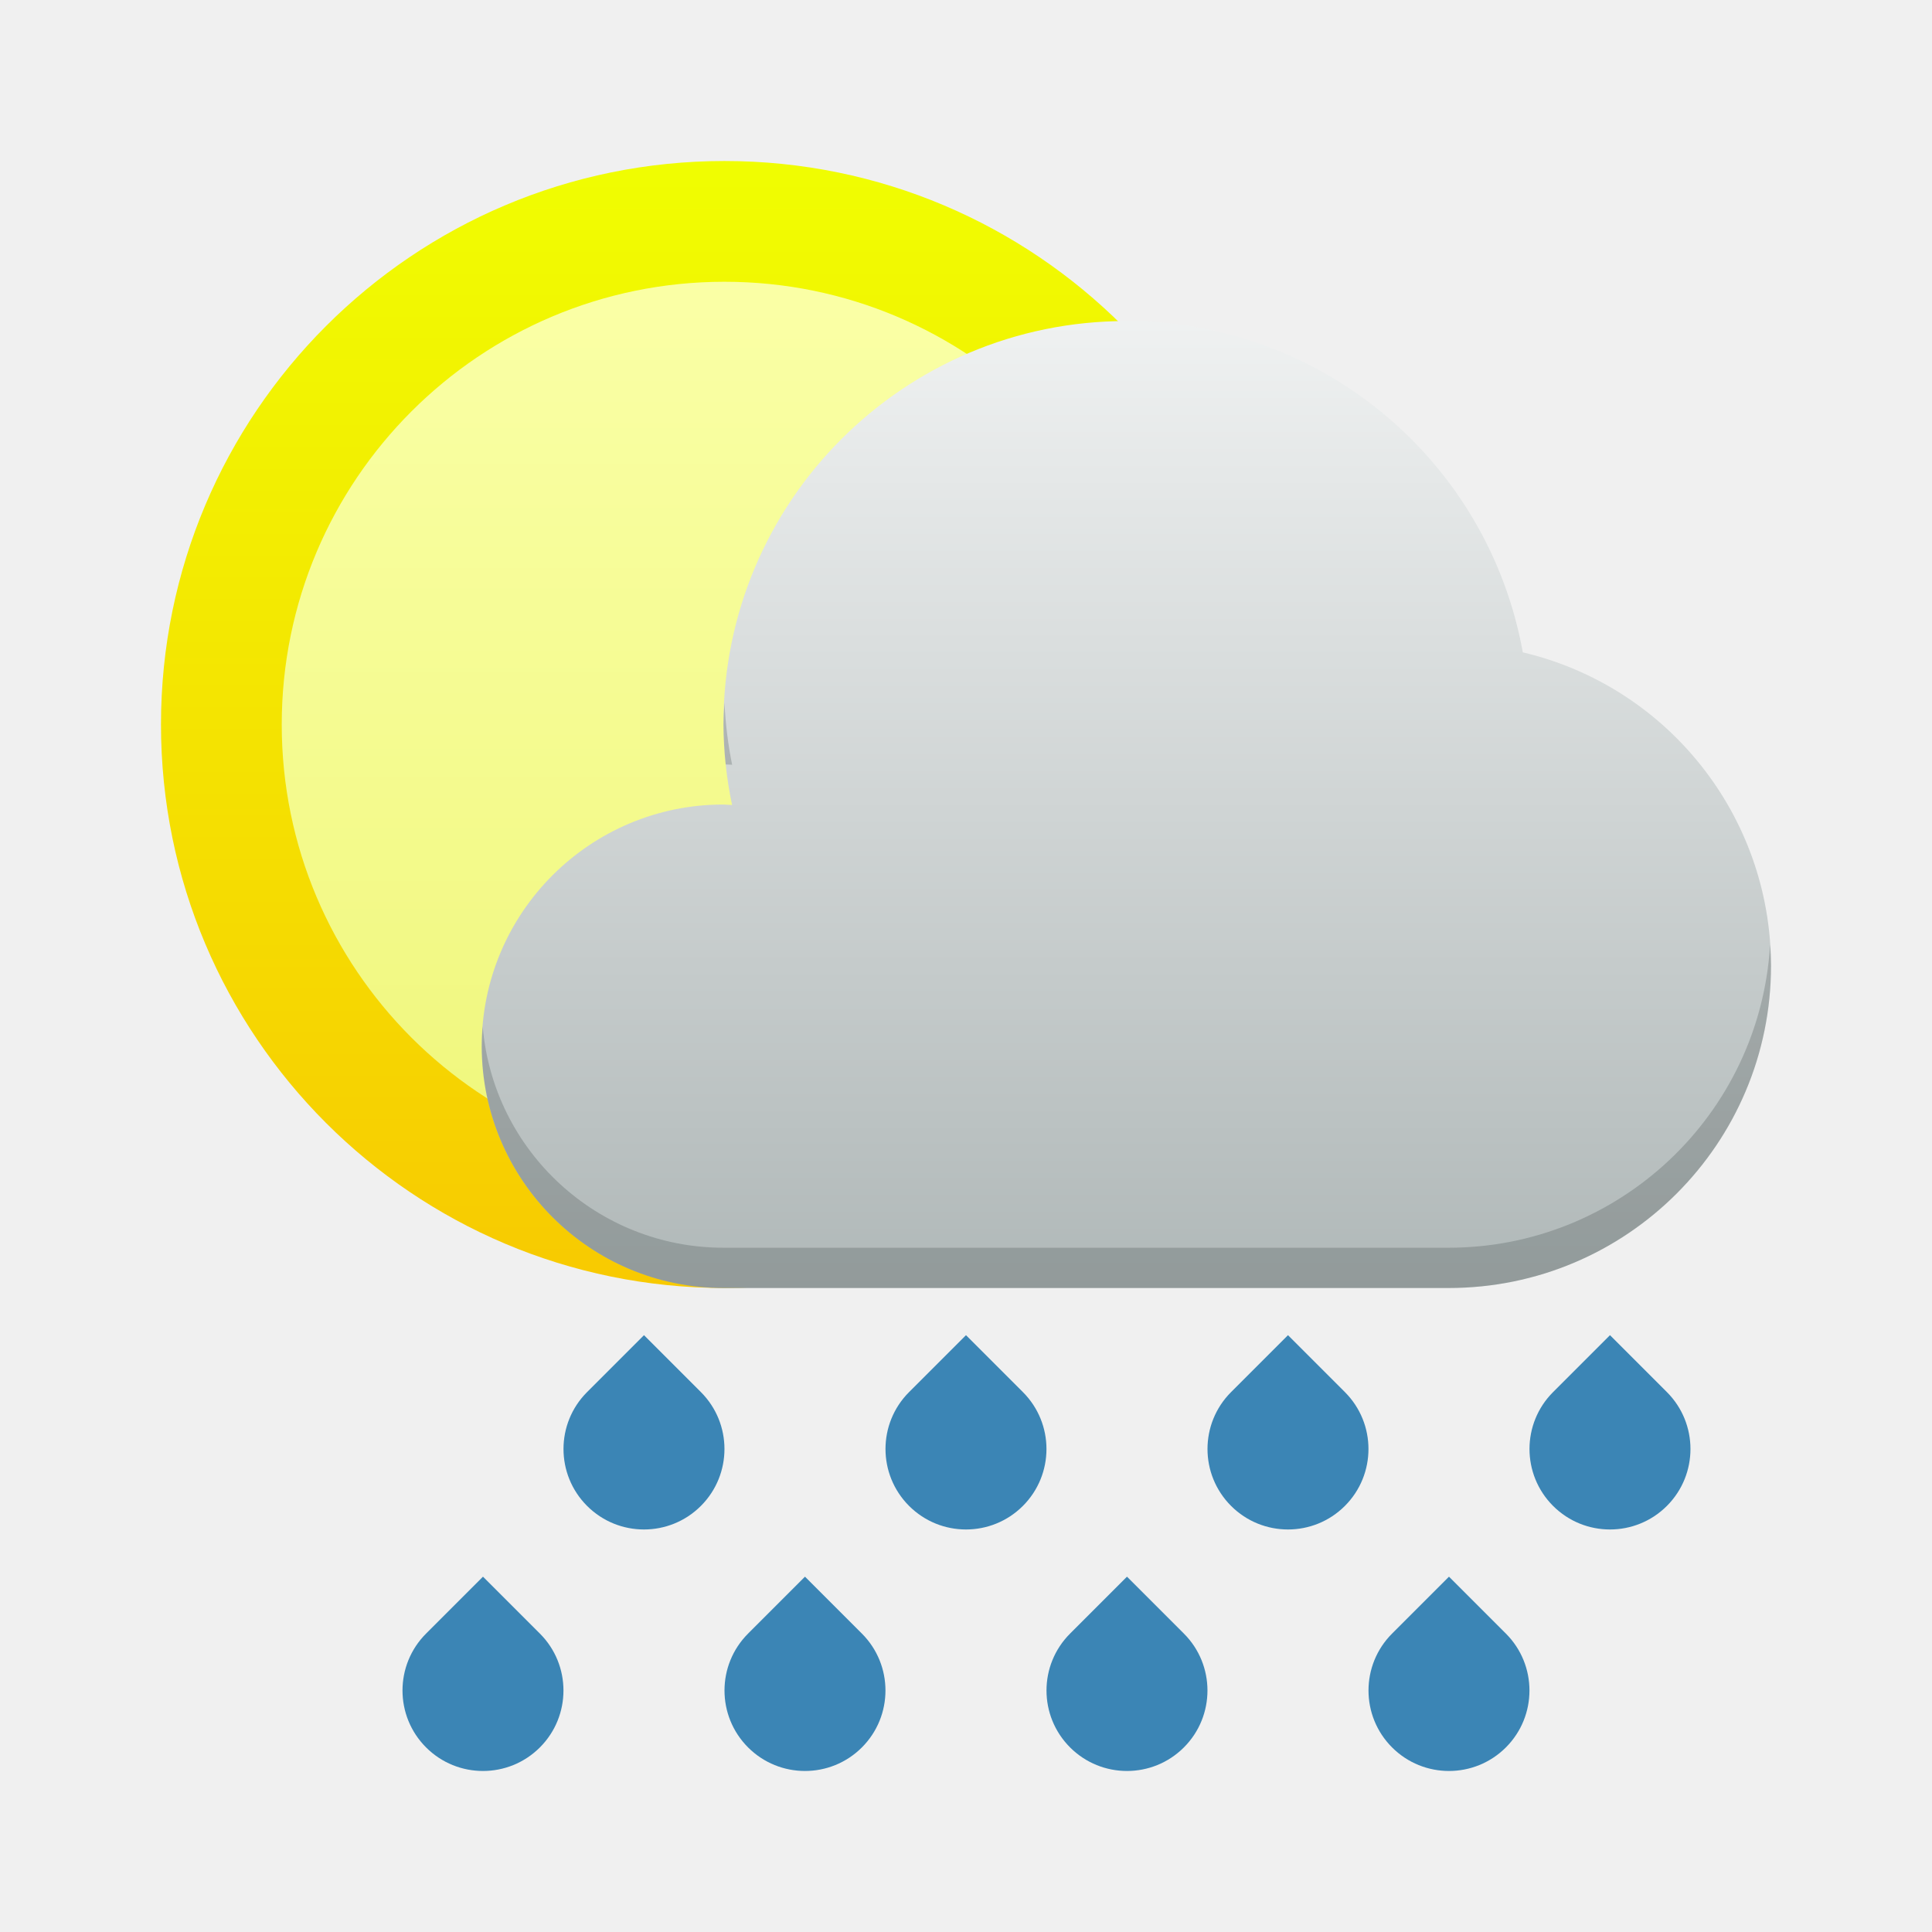
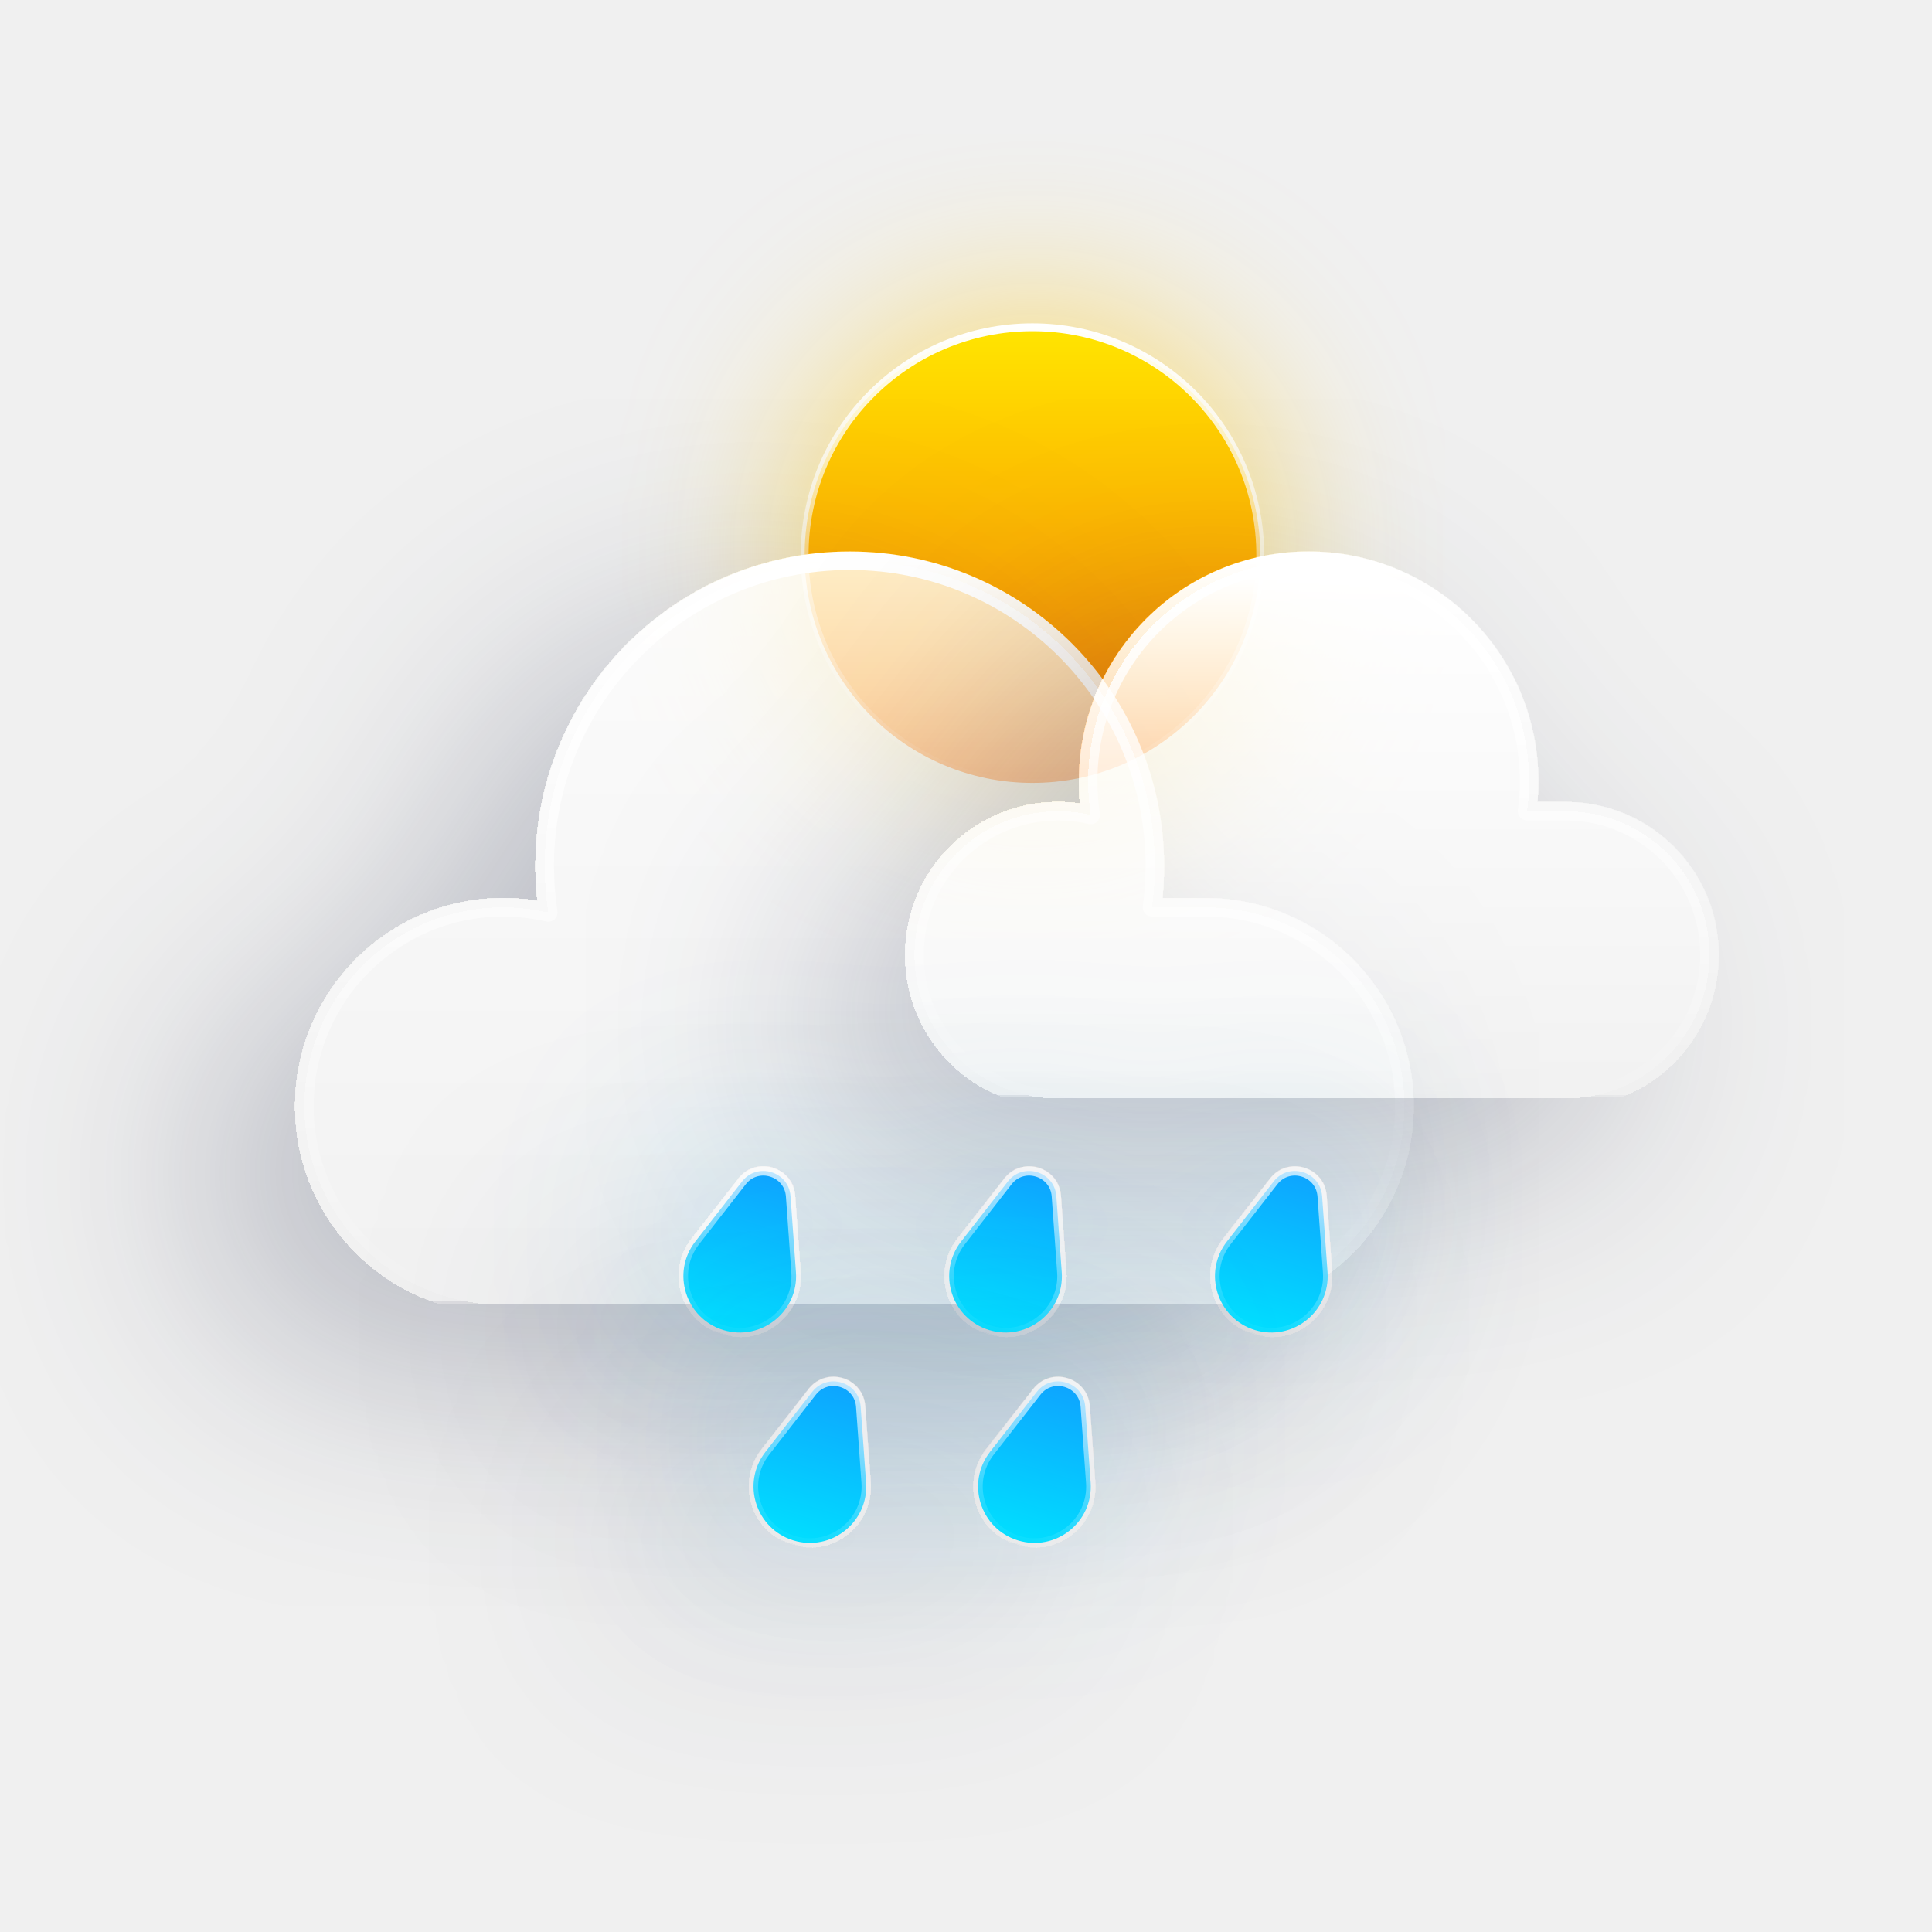
- <svg xmlns="http://www.w3.org/2000/svg" xmlns:xlink="http://www.w3.org/1999/xlink" width="48" height="48">
-   <defs>
-     <linearGradient id="0">
-       <stop stop-color="#eff1f1" />
-       <stop offset="1" stop-color="#b0b8b8" />
-     </linearGradient>
-     <linearGradient xlink:href="#0" id="1" y1="511.798" x2="0" y2="535.798" gradientUnits="userSpaceOnUse" gradientTransform="translate(-1,-4)" />
-     <linearGradient xlink:href="#3" id="2" y1="502.798" x2="0" y2="582.798" gradientUnits="userSpaceOnUse" gradientTransform="matrix(0.9333343,0,0,0.9333343,25.90435,32.25266)" />
-     <linearGradient id="3">
-       <stop stop-color="#f0ff01" />
-       <stop offset="1" stop-color="#ff9701" />
-     </linearGradient>
-     <linearGradient xlink:href="#5" id="4" y1="507.798" x2="0" y2="547.798" gradientUnits="userSpaceOnUse" gradientTransform="matrix(0.8627423,0,0,0.8627423,54.74625,69.22864)" />
-     <linearGradient id="5">
-       <stop stop-color="#faffa5" />
-       <stop offset="1" stop-color="#edf573" />
+ <svg xmlns="http://www.w3.org/2000/svg" xmlns:xlink="http://www.w3.org/1999/xlink" enable-background="new" viewBox="0 0 48 48" version="1.1" id="svg6">
+   <defs id="defs6">
+     <filter id="filter0_d_2_127" x="340" y="419" width="338" height="261" filterUnits="userSpaceOnUse" color-interpolation-filters="sRGB">
+       <feFlood flood-opacity="0" result="BackgroundImageFix" id="feFlood11" />
+       <feColorMatrix in="SourceAlpha" type="matrix" values="0 0 0 0 0 0 0 0 0 0 0 0 0 0 0 0 0 0 127 0" result="hardAlpha" id="feColorMatrix11" />
+       <feOffset dx="-21" dy="15" id="feOffset11" />
+       <feGaussianBlur stdDeviation="25" id="feGaussianBlur11" />
+       <feComposite in2="hardAlpha" operator="out" id="feComposite11" />
+       <feColorMatrix type="matrix" values="0 0 0 0 0.114 0 0 0 0 0.149 0 0 0 0 0.275 0 0 0 0.25 0" id="feColorMatrix12" />
+       <feBlend mode="normal" in2="BackgroundImageFix" result="effect1_dropShadow_2_127" id="feBlend12" />
+       <feBlend mode="normal" in="SourceGraphic" in2="effect1_dropShadow_2_127" result="shape" id="feBlend13" />
+     </filter>
+     <linearGradient id="paint0_linear_2_127" x1="530" y1="402.5" x2="530" y2="637.5" gradientUnits="userSpaceOnUse">
+       <stop stop-color="white" id="stop23" />
+       <stop offset="1" stop-color="white" stop-opacity="0" id="stop24" />
+     </linearGradient>
+     <linearGradient id="paint1_linear_2_127" x1="530" y1="454" x2="530" y2="615" gradientUnits="userSpaceOnUse">
+       <stop stop-color="white" id="stop25" />
+       <stop offset="1" stop-color="white" stop-opacity="0" id="stop26" />
+     </linearGradient>
+     <mask id="path-1-inside-1_2_127" fill="#ffffff">
+       <path fill-rule="evenodd" clip-rule="evenodd" d="m 605.5,614.997 c 0.166,0.002 0.333,0.003 0.5,0.003 23.748,0 43,-19.252 43,-43 0,-23.748 -19.252,-43 -43,-43 -0.167,0 -0.334,10e-4 -0.5,0.003 V 529 h -11.109 c 0.402,-2.943 0.609,-5.947 0.609,-9 0,-36.451 -29.549,-66 -66,-66 -36.451,0 -66,29.549 -66,66 0,3.439 0.263,6.817 0.77,10.115 C 460.631,529.386 457.361,529 454,529 c -23.748,0 -43,19.252 -43,43 0,23.748 19.252,43 43,43 0.168,0 0.335,-10e-4 0.502,-0.003 L 454.5,615 h 151 z" id="path1-3" />
+     </mask>
+     <filter id="filter1_d_2_127" x="472" y="419" width="272" height="216.353" filterUnits="userSpaceOnUse" color-interpolation-filters="sRGB">
+       <feFlood flood-opacity="0" result="BackgroundImageFix" id="feFlood13" />
+       <feColorMatrix in="SourceAlpha" type="matrix" values="0 0 0 0 0 0 0 0 0 0 0 0 0 0 0 0 0 0 127 0" result="hardAlpha" id="feColorMatrix13" />
+       <feOffset dx="-21" dy="15" id="feOffset13" />
+       <feGaussianBlur stdDeviation="25" id="feGaussianBlur13" />
+       <feComposite in2="hardAlpha" operator="out" id="feComposite13" />
+       <feColorMatrix type="matrix" values="0 0 0 0 0.113 0 0 0 0 0.149 0 0 0 0 0.275 0 0 0 0.25 0" id="feColorMatrix14" />
+       <feBlend mode="normal" in2="BackgroundImageFix" result="effect1_dropShadow_2_127" id="feBlend14" />
+       <feBlend mode="normal" in="SourceGraphic" in2="effect1_dropShadow_2_127" result="shape" id="feBlend15" />
+     </filter>
+     <linearGradient id="paint2_linear_2_127" x1="637" y1="457.5" x2="637" y2="583.5" gradientUnits="userSpaceOnUse">
+       <stop stop-color="white" id="stop27" />
+       <stop offset="1" stop-color="white" stop-opacity="0" id="stop28" />
+     </linearGradient>
+     <linearGradient id="paint3_linear_2_127" x1="629" y1="454" x2="629" y2="570.353" gradientUnits="userSpaceOnUse">
+       <stop stop-color="white" id="stop29" />
+       <stop offset="1" stop-color="white" stop-opacity="0" id="stop30" />
+     </linearGradient>
+     <mask id="path-3-inside-2_2_127" fill="#ffffff">
+       <path fill-rule="evenodd" clip-rule="evenodd" d="m 683.563,570.351 c 0.12,10e-4 0.241,0.002 0.361,0.002 17.163,0 31.076,-13.913 31.076,-31.076 0,-17.162 -13.913,-31.075 -31.076,-31.075 -0.12,0 -0.241,0 -0.361,0.002 v -0.002 h -8.028 c 0.29,-2.127 0.44,-4.298 0.44,-6.505 0,-26.342 -21.355,-47.697 -47.698,-47.697 -26.342,0 -47.697,21.355 -47.697,47.697 0,2.486 0.19,4.927 0.556,7.31 -2.268,-0.527 -4.632,-0.805 -7.06,-0.805 -17.163,0 -31.076,13.913 -31.076,31.075 0,17.163 13.913,31.076 31.076,31.076 0.121,0 0.242,-10e-4 0.363,-0.002 l -0.002,0.002 h 109.126 z" id="path4-6" />
+     </mask>
+     <filter id="filter2_dd_2_127" x="421.002" y="537.031" width="253.4" height="149.955" filterUnits="userSpaceOnUse" color-interpolation-filters="sRGB">
+       <feFlood flood-opacity="0" result="BackgroundImageFix" id="feFlood15" />
+       <feColorMatrix in="SourceAlpha" type="matrix" values="0 0 0 0 0 0 0 0 0 0 0 0 0 0 0 0 0 0 127 0" result="hardAlpha" id="feColorMatrix15" />
+       <feOffset dx="-21" dy="15" id="feOffset15" />
+       <feGaussianBlur stdDeviation="25" id="feGaussianBlur15" />
+       <feComposite in2="hardAlpha" operator="out" id="feComposite15" />
+       <feColorMatrix type="matrix" values="0 0 0 0 0.113 0 0 0 0 0.149 0 0 0 0 0.275 0 0 0 0.25 0" id="feColorMatrix16" />
+       <feBlend mode="normal" in2="BackgroundImageFix" result="effect1_dropShadow_2_127" id="feBlend16" />
+       <feColorMatrix in="SourceAlpha" type="matrix" values="0 0 0 0 0 0 0 0 0 0 0 0 0 0 0 0 0 0 127 0" result="hardAlpha" id="feColorMatrix17" />
+       <feOffset dy="-7" id="feOffset17" />
+       <feGaussianBlur stdDeviation="20.5" id="feGaussianBlur17" />
+       <feComposite in2="hardAlpha" operator="out" id="feComposite17" />
+       <feColorMatrix type="matrix" values="0 0 0 0 0.138 0 0 0 0 0.741 0 0 0 0 1 0 0 0 0.3 0" id="feColorMatrix18" />
+       <feBlend mode="normal" in2="effect1_dropShadow_2_127" result="effect2_dropShadow_2_127" id="feBlend18" />
+       <feBlend mode="normal" in="SourceGraphic" in2="effect2_dropShadow_2_127" result="shape" id="feBlend19" />
+     </filter>
+     <linearGradient id="paint4_linear_2_127" x1="515.905" y1="573.585" x2="501.359" y2="621.404" gradientUnits="userSpaceOnUse">
+       <stop stop-color="#138EFF" id="stop31" />
+       <stop offset="1" stop-color="#00E0FF" id="stop32" />
+     </linearGradient>
+     <linearGradient id="paint5_linear_2_127" x1="515.905" y1="573.585" x2="501.359" y2="621.404" gradientUnits="userSpaceOnUse">
+       <stop stop-color="white" id="stop33" />
+       <stop offset="1" stop-color="white" stop-opacity="0" id="stop34" />
+     </linearGradient>
+     <linearGradient id="paint6_linear_2_127" x1="573.413" y1="573.585" x2="558.867" y2="621.404" gradientUnits="userSpaceOnUse">
+       <stop stop-color="#138EFF" id="stop35" />
+       <stop offset="1" stop-color="#00E0FF" id="stop36" />
+     </linearGradient>
+     <linearGradient id="paint7_linear_2_127" x1="573.413" y1="573.585" x2="558.867" y2="621.404" gradientUnits="userSpaceOnUse">
+       <stop stop-color="white" id="stop37" />
+       <stop offset="1" stop-color="white" stop-opacity="0" id="stop38" />
+     </linearGradient>
+     <linearGradient id="paint8_linear_2_127" x1="630.92" y1="573.585" x2="616.374" y2="621.404" gradientUnits="userSpaceOnUse">
+       <stop stop-color="#138EFF" id="stop39" />
+       <stop offset="1" stop-color="#00E0FF" id="stop40" />
+     </linearGradient>
+     <linearGradient id="paint9_linear_2_127" x1="630.92" y1="573.585" x2="616.374" y2="621.404" gradientUnits="userSpaceOnUse">
+       <stop stop-color="white" id="stop41" />
+       <stop offset="1" stop-color="white" stop-opacity="0" id="stop42" />
+     </linearGradient>
+     <filter id="filter3_dd_2_127" x="436.175" y="582.551" width="186.972" height="149.955" filterUnits="userSpaceOnUse" color-interpolation-filters="sRGB">
+       <feFlood flood-opacity="0" result="BackgroundImageFix" id="feFlood19" />
+       <feColorMatrix in="SourceAlpha" type="matrix" values="0 0 0 0 0 0 0 0 0 0 0 0 0 0 0 0 0 0 127 0" result="hardAlpha" id="feColorMatrix19" />
+       <feOffset dx="-21" dy="15" id="feOffset19" />
+       <feGaussianBlur stdDeviation="25" id="feGaussianBlur19" />
+       <feComposite in2="hardAlpha" operator="out" id="feComposite19" />
+       <feColorMatrix type="matrix" values="0 0 0 0 0.113 0 0 0 0 0.149 0 0 0 0 0.275 0 0 0 0.25 0" id="feColorMatrix20" />
+       <feBlend mode="normal" in2="BackgroundImageFix" result="effect1_dropShadow_2_127" id="feBlend20" />
+       <feColorMatrix in="SourceAlpha" type="matrix" values="0 0 0 0 0 0 0 0 0 0 0 0 0 0 0 0 0 0 127 0" result="hardAlpha" id="feColorMatrix21" />
+       <feOffset dy="-7" id="feOffset21" />
+       <feGaussianBlur stdDeviation="20.5" id="feGaussianBlur21" />
+       <feComposite in2="hardAlpha" operator="out" id="feComposite21" />
+       <feColorMatrix type="matrix" values="0 0 0 0 0.138 0 0 0 0 0.741 0 0 0 0 1 0 0 0 0.3 0" id="feColorMatrix22" />
+       <feBlend mode="normal" in2="effect1_dropShadow_2_127" result="effect2_dropShadow_2_127" id="feBlend22" />
+       <feBlend mode="normal" in="SourceGraphic" in2="effect2_dropShadow_2_127" result="shape" id="feBlend23" />
+     </filter>
+     <linearGradient id="paint10_linear_2_127" x1="531.079" y1="619.105" x2="516.533" y2="666.925" gradientUnits="userSpaceOnUse">
+       <stop stop-color="#138EFF" id="stop43" />
+       <stop offset="1" stop-color="#00E0FF" id="stop44" />
+     </linearGradient>
+     <linearGradient id="paint11_linear_2_127" x1="531.079" y1="619.105" x2="516.533" y2="666.925" gradientUnits="userSpaceOnUse">
+       <stop stop-color="white" id="stop45" />
+       <stop offset="1" stop-color="white" stop-opacity="0" id="stop46" />
+     </linearGradient>
+     <linearGradient id="paint12_linear_2_127" x1="579.666" y1="619.105" x2="565.12" y2="666.925" gradientUnits="userSpaceOnUse">
+       <stop stop-color="#138EFF" id="stop47" />
+       <stop offset="1" stop-color="#00E0FF" id="stop48" />
+     </linearGradient>
+     <linearGradient id="paint13_linear_2_127" x1="579.666" y1="619.105" x2="565.12" y2="666.925" gradientUnits="userSpaceOnUse">
+       <stop stop-color="white" id="stop49" />
+       <stop offset="1" stop-color="white" stop-opacity="0" id="stop50" />
+     </linearGradient>
+     <filter id="filter0_f_2_2" x="480" y="410" width="210" height="210" filterUnits="userSpaceOnUse" color-interpolation-filters="sRGB">
+       <feFlood flood-opacity="0" result="BackgroundImageFix" id="feFlood9-0" />
+       <feBlend mode="normal" in="SourceGraphic" in2="BackgroundImageFix" result="shape" id="feBlend9-9" />
+       <feGaussianBlur stdDeviation="22" result="effect1_foregroundBlur_2_2" id="feGaussianBlur9-1" />
+     </filter>
+     <linearGradient id="paint0_linear_2_2-7" x1="585" y1="458" x2="585" y2="576" gradientUnits="userSpaceOnUse" gradientTransform="matrix(0.09758567,0,0,0.09758567,-31.43654,-36.66054)">
+       <stop stop-color="#FFE600" id="stop15-5" />
+       <stop offset="1" stop-color="#FF7A00" id="stop16-3" />
+     </linearGradient>
+     <linearGradient id="paint1_linear_2_2-5" x1="585" y1="458" x2="585" y2="576" gradientUnits="userSpaceOnUse" gradientTransform="matrix(0.09758567,0,0,0.09758567,-31.43654,-36.66054)">
+       <stop stop-color="white" id="stop17-6" />
+       <stop offset="1" stop-color="white" stop-opacity="0" id="stop18-2" />
+     </linearGradient>
+     <mask maskUnits="userSpaceOnUse" id="mask4-9">
+       <g id="g6-1" transform="matrix(15.11521,0,0,15.11521,379.7553,392.6175)">
+         <g id="g5-2">
+           <path d="m 17.482,8.229 c 0,2.156 -1.748,3.903 -3.903,3.903 -2.156,0 -3.903,-1.748 -3.903,-3.903 0,-2.156 1.45,-1.654 3.606,-1.654 2.156,0 4.201,-0.502 4.201,1.654 z" fill="url(#paint2_linear_2_2)" id="path4-7" style="fill:url(#linearGradient6);stroke-width:0.066" />
+         </g>
+       </g>
+     </mask>
+     <linearGradient xlink:href="#paint2_linear_2_2" id="linearGradient6" gradientUnits="userSpaceOnUse" gradientTransform="matrix(0.06615854,0,0,0.06615854,-25.12406,-25.975)" x1="585" y1="458" x2="585" y2="576" />
+     <linearGradient id="paint2_linear_2_2" x1="585" y1="458" x2="585" y2="576" gradientUnits="userSpaceOnUse" gradientTransform="matrix(0.06615854,0,0,0.06615854,-25.12406,-25.975)">
+       <stop stop-color="#FFD600" id="stop19" />
+       <stop offset="1" stop-color="#FF7A00" id="stop20-6" />
+     </linearGradient>
+     <filter id="filter1_f_2_2-3" x="423" y="491" width="266" height="191" filterUnits="userSpaceOnUse" color-interpolation-filters="sRGB">
+       <feFlood flood-opacity="0" result="BackgroundImageFix" id="feFlood10-6" />
+       <feBlend mode="normal" in="SourceGraphic" in2="BackgroundImageFix" result="shape" id="feBlend10-7-0" />
+       <feGaussianBlur stdDeviation="7" result="effect1_foregroundBlur_2_2" id="feGaussianBlur10-6" />
+     </filter>
+     <filter id="filter0_d_2_127-3" x="340" y="419" width="338" height="261" filterUnits="userSpaceOnUse" color-interpolation-filters="sRGB">
+       <feFlood flood-opacity="0" result="BackgroundImageFix" id="feFlood11-6" />
+       <feColorMatrix in="SourceAlpha" type="matrix" values="0 0 0 0 0 0 0 0 0 0 0 0 0 0 0 0 0 0 127 0" result="hardAlpha" id="feColorMatrix11-7" />
+       <feOffset dx="-21" dy="15" id="feOffset11-5" />
+       <feGaussianBlur stdDeviation="25" id="feGaussianBlur11-3" />
+       <feComposite in2="hardAlpha" operator="out" id="feComposite11-5" />
+       <feColorMatrix type="matrix" values="0 0 0 0 0.114 0 0 0 0 0.149 0 0 0 0 0.275 0 0 0 0.25 0" id="feColorMatrix12-6" />
+       <feBlend mode="normal" in2="BackgroundImageFix" result="effect1_dropShadow_2_127" id="feBlend12-2" />
+       <feBlend mode="normal" in="SourceGraphic" in2="effect1_dropShadow_2_127" result="shape" id="feBlend13-9" />
+     </filter>
+     <linearGradient id="paint0_linear_2_127-1" x1="530" y1="402.5" x2="530" y2="637.5" gradientUnits="userSpaceOnUse">
+       <stop stop-color="white" id="stop23-2" />
+       <stop offset="1" stop-color="white" stop-opacity="0" id="stop24-7" />
+     </linearGradient>
+     <linearGradient id="paint1_linear_2_127-0" x1="530" y1="454" x2="530" y2="615" gradientUnits="userSpaceOnUse">
+       <stop stop-color="white" id="stop25-9" />
+       <stop offset="1" stop-color="white" stop-opacity="0" id="stop26-3" />
+     </linearGradient>
+     <mask id="path-1-inside-1_2_127-6" fill="#ffffff">
+       <path fill-rule="evenodd" clip-rule="evenodd" d="m 605.5,614.997 c 0.166,0.002 0.333,0.003 0.5,0.003 23.748,0 43,-19.252 43,-43 0,-23.748 -19.252,-43 -43,-43 -0.167,0 -0.334,10e-4 -0.5,0.003 V 529 h -11.109 c 0.402,-2.943 0.609,-5.947 0.609,-9 0,-36.451 -29.549,-66 -66,-66 -36.451,0 -66,29.549 -66,66 0,3.439 0.263,6.817 0.77,10.115 C 460.631,529.386 457.361,529 454,529 c -23.748,0 -43,19.252 -43,43 0,23.748 19.252,43 43,43 0.168,0 0.335,-10e-4 0.502,-0.003 L 454.5,615 h 151 z" id="path1-3-0" />
+     </mask>
+     <filter id="filter1_d_2_127-6" x="472" y="419" width="272" height="216.353" filterUnits="userSpaceOnUse" color-interpolation-filters="sRGB">
+       <feFlood flood-opacity="0" result="BackgroundImageFix" id="feFlood13-2" />
+       <feColorMatrix in="SourceAlpha" type="matrix" values="0 0 0 0 0 0 0 0 0 0 0 0 0 0 0 0 0 0 127 0" result="hardAlpha" id="feColorMatrix13-6" />
+       <feOffset dx="-21" dy="15" id="feOffset13-1" />
+       <feGaussianBlur stdDeviation="25" id="feGaussianBlur13-8" />
+       <feComposite in2="hardAlpha" operator="out" id="feComposite13-7" />
+       <feColorMatrix type="matrix" values="0 0 0 0 0.113 0 0 0 0 0.149 0 0 0 0 0.275 0 0 0 0.25 0" id="feColorMatrix14-9" />
+       <feBlend mode="normal" in2="BackgroundImageFix" result="effect1_dropShadow_2_127" id="feBlend14-2" />
+       <feBlend mode="normal" in="SourceGraphic" in2="effect1_dropShadow_2_127" result="shape" id="feBlend15-0" />
+     </filter>
+     <linearGradient id="paint2_linear_2_127-2" x1="637" y1="457.5" x2="637" y2="583.5" gradientUnits="userSpaceOnUse">
+       <stop stop-color="white" id="stop27-3" />
+       <stop offset="1" stop-color="white" stop-opacity="0" id="stop28-7" />
+     </linearGradient>
+     <linearGradient id="paint3_linear_2_127-5" x1="629" y1="454" x2="629" y2="570.353" gradientUnits="userSpaceOnUse">
+       <stop stop-color="white" id="stop29-9" />
+       <stop offset="1" stop-color="white" stop-opacity="0" id="stop30-2" />
+     </linearGradient>
+     <mask id="path-3-inside-2_2_127-2" fill="#ffffff">
+       <path fill-rule="evenodd" clip-rule="evenodd" d="m 683.563,570.351 c 0.12,10e-4 0.241,0.002 0.361,0.002 17.163,0 31.076,-13.913 31.076,-31.076 0,-17.162 -13.913,-31.075 -31.076,-31.075 -0.12,0 -0.241,0 -0.361,0.002 v -0.002 h -8.028 c 0.29,-2.127 0.44,-4.298 0.44,-6.505 0,-26.342 -21.355,-47.697 -47.698,-47.697 -26.342,0 -47.697,21.355 -47.697,47.697 0,2.486 0.19,4.927 0.556,7.31 -2.268,-0.527 -4.632,-0.805 -7.06,-0.805 -17.163,0 -31.076,13.913 -31.076,31.075 0,17.163 13.913,31.076 31.076,31.076 0.121,0 0.242,-10e-4 0.363,-0.002 l -0.002,0.002 h 109.126 z" id="path4-6-8" />
+     </mask>
+     <filter id="filter2_dd_2_127-9" x="421.002" y="537.031" width="253.4" height="149.955" filterUnits="userSpaceOnUse" color-interpolation-filters="sRGB">
+       <feFlood flood-opacity="0" result="BackgroundImageFix" id="feFlood15-7" />
+       <feColorMatrix in="SourceAlpha" type="matrix" values="0 0 0 0 0 0 0 0 0 0 0 0 0 0 0 0 0 0 127 0" result="hardAlpha" id="feColorMatrix15-3" />
+       <feOffset dx="-21" dy="15" id="feOffset15-6" />
+       <feGaussianBlur stdDeviation="25" id="feGaussianBlur15-1" />
+       <feComposite in2="hardAlpha" operator="out" id="feComposite15-2" />
+       <feColorMatrix type="matrix" values="0 0 0 0 0.113 0 0 0 0 0.149 0 0 0 0 0.275 0 0 0 0.25 0" id="feColorMatrix16-9" />
+       <feBlend mode="normal" in2="BackgroundImageFix" result="effect1_dropShadow_2_127" id="feBlend16-3" />
+       <feColorMatrix in="SourceAlpha" type="matrix" values="0 0 0 0 0 0 0 0 0 0 0 0 0 0 0 0 0 0 127 0" result="hardAlpha" id="feColorMatrix17-1" />
+       <feOffset dy="-7" id="feOffset17-9" />
+       <feGaussianBlur stdDeviation="20.5" id="feGaussianBlur17-4" />
+       <feComposite in2="hardAlpha" operator="out" id="feComposite17-7" />
+       <feColorMatrix type="matrix" values="0 0 0 0 0.138 0 0 0 0 0.741 0 0 0 0 1 0 0 0 0.3 0" id="feColorMatrix18-8" />
+       <feBlend mode="normal" in2="effect1_dropShadow_2_127" result="effect2_dropShadow_2_127" id="feBlend18-4" />
+       <feBlend mode="normal" in="SourceGraphic" in2="effect2_dropShadow_2_127" result="shape" id="feBlend19-5" />
+     </filter>
+     <linearGradient id="paint4_linear_2_127-0" x1="515.905" y1="573.585" x2="501.359" y2="621.404" gradientUnits="userSpaceOnUse">
+       <stop stop-color="#138EFF" id="stop31-3" />
+       <stop offset="1" stop-color="#00E0FF" id="stop32-6" />
+     </linearGradient>
+     <linearGradient id="paint5_linear_2_127-1" x1="515.905" y1="573.585" x2="501.359" y2="621.404" gradientUnits="userSpaceOnUse">
+       <stop stop-color="white" id="stop33-0" />
+       <stop offset="1" stop-color="white" stop-opacity="0" id="stop34-6" />
+     </linearGradient>
+     <linearGradient id="paint6_linear_2_127-3" x1="573.413" y1="573.585" x2="558.867" y2="621.404" gradientUnits="userSpaceOnUse">
+       <stop stop-color="#138EFF" id="stop35-2" />
+       <stop offset="1" stop-color="#00E0FF" id="stop36-0" />
+     </linearGradient>
+     <linearGradient id="paint7_linear_2_127-6" x1="573.413" y1="573.585" x2="558.867" y2="621.404" gradientUnits="userSpaceOnUse">
+       <stop stop-color="white" id="stop37-1" />
+       <stop offset="1" stop-color="white" stop-opacity="0" id="stop38-5" />
+     </linearGradient>
+     <linearGradient id="paint8_linear_2_127-5" x1="630.92" y1="573.585" x2="616.374" y2="621.404" gradientUnits="userSpaceOnUse">
+       <stop stop-color="#138EFF" id="stop39-4" />
+       <stop offset="1" stop-color="#00E0FF" id="stop40-7" />
+     </linearGradient>
+     <linearGradient id="paint9_linear_2_127-6" x1="630.92" y1="573.585" x2="616.374" y2="621.404" gradientUnits="userSpaceOnUse">
+       <stop stop-color="white" id="stop41-5" />
+       <stop offset="1" stop-color="white" stop-opacity="0" id="stop42-6" />
+     </linearGradient>
+     <filter id="filter3_dd_2_127-9" x="436.175" y="582.551" width="186.972" height="149.955" filterUnits="userSpaceOnUse" color-interpolation-filters="sRGB">
+       <feFlood flood-opacity="0" result="BackgroundImageFix" id="feFlood19-3" />
+       <feColorMatrix in="SourceAlpha" type="matrix" values="0 0 0 0 0 0 0 0 0 0 0 0 0 0 0 0 0 0 127 0" result="hardAlpha" id="feColorMatrix19-7" />
+       <feOffset dx="-21" dy="15" id="feOffset19-4" />
+       <feGaussianBlur stdDeviation="25" id="feGaussianBlur19-5" />
+       <feComposite in2="hardAlpha" operator="out" id="feComposite19-2" />
+       <feColorMatrix type="matrix" values="0 0 0 0 0.113 0 0 0 0 0.149 0 0 0 0 0.275 0 0 0 0.25 0" id="feColorMatrix20-5" />
+       <feBlend mode="normal" in2="BackgroundImageFix" result="effect1_dropShadow_2_127" id="feBlend20-4" />
+       <feColorMatrix in="SourceAlpha" type="matrix" values="0 0 0 0 0 0 0 0 0 0 0 0 0 0 0 0 0 0 127 0" result="hardAlpha" id="feColorMatrix21-7" />
+       <feOffset dy="-7" id="feOffset21-4" />
+       <feGaussianBlur stdDeviation="20.5" id="feGaussianBlur21-4" />
+       <feComposite in2="hardAlpha" operator="out" id="feComposite21-3" />
+       <feColorMatrix type="matrix" values="0 0 0 0 0.138 0 0 0 0 0.741 0 0 0 0 1 0 0 0 0.3 0" id="feColorMatrix22-0" />
+       <feBlend mode="normal" in2="effect1_dropShadow_2_127" result="effect2_dropShadow_2_127" id="feBlend22-7" />
+       <feBlend mode="normal" in="SourceGraphic" in2="effect2_dropShadow_2_127" result="shape" id="feBlend23-8" />
+     </filter>
+     <linearGradient id="paint10_linear_2_127-6" x1="531.079" y1="619.105" x2="516.533" y2="666.925" gradientUnits="userSpaceOnUse">
+       <stop stop-color="#138EFF" id="stop43-8" />
+       <stop offset="1" stop-color="#00E0FF" id="stop44-8" />
+     </linearGradient>
+     <linearGradient id="paint11_linear_2_127-4" x1="531.079" y1="619.105" x2="516.533" y2="666.925" gradientUnits="userSpaceOnUse">
+       <stop stop-color="white" id="stop45-3" />
+       <stop offset="1" stop-color="white" stop-opacity="0" id="stop46-1" />
+     </linearGradient>
+     <linearGradient id="paint12_linear_2_127-4" x1="579.666" y1="619.105" x2="565.12" y2="666.925" gradientUnits="userSpaceOnUse">
+       <stop stop-color="#138EFF" id="stop47-9" />
+       <stop offset="1" stop-color="#00E0FF" id="stop48-2" />
+     </linearGradient>
+     <linearGradient id="paint13_linear_2_127-0" x1="579.666" y1="619.105" x2="565.12" y2="666.925" gradientUnits="userSpaceOnUse">
+       <stop stop-color="white" id="stop49-6" />
+       <stop offset="1" stop-color="white" stop-opacity="0" id="stop50-8" />
    </linearGradient>
  </defs>
-   <g transform="translate(-384.5714,-499.798)">
-     <g transform="matrix(0.7500005,0,0,0.7500005,97.14267,126.9493)">
-       <rect y="502.465" x="388.571" height="37.333" width="37.333" fill="url(#2)" rx="18.667" />
-       <rect y="506.465" x="392.571" height="29.333" width="29.333" fill="url(#4)" rx="14.667" />
-     </g>
-     <path d="m 412.555,507.774 a 10.01,10.01 0 0 1 9.85,8.231 8.008,8.008 0 0 1 6.166,7.785 8.008,8.008 0 0 1 -8.008,8.008 l -18.018,0 a 6.006,6.006 0 0 1 -6.006,-6.006 6.006,6.006 0 0 1 6.006,-6.006 6.006,6.006 0 0 1 0.215,0.012 10.01,10.01 0 0 1 -0.215,-2.014 10.01,10.01 0 0 1 10.01,-10.01 z" fill="url(#1)" color="#4d4d4d" />
-     <g fill="#3b85b5">
-       <path d="m 419.157,540.384 a 2,2 0 0 0 0,2.828 2,2 0 0 0 2.828,0 2,2 0 0 0 0,-2.828 l -1.414,-1.414 -1.414,1.414 z" />
-       <path d="m 411.157,540.384 a 2,2 0 0 0 0,2.828 2,2 0 0 0 2.828,0 2,2 0 0 0 0,-2.828 l -1.414,-1.414 -1.414,1.414 z" />
-       <path d="m 403.157,540.384 a 2,2 0 0 0 0,2.828 2,2 0 0 0 2.828,0 2,2 0 0 0 0,-2.828 l -1.414,-1.414 -1.414,1.414 z" />
-       <path d="m 395.157,540.384 a 2,2 0 0 0 0,2.828 2,2 0 0 0 2.828,0 2,2 0 0 0 0,-2.828 l -1.414,-1.414 -1.414,1.414 z" />
-       <path d="m 423.157,534.384 a 2,2 0 0 0 0,2.828 2,2 0 0 0 2.828,0 2,2 0 0 0 0,-2.828 l -1.414,-1.414 -1.414,1.414 z" />
-       <path d="m 415.157,534.384 a 2,2 0 0 0 0,2.828 2,2 0 0 0 2.828,0 2,2 0 0 0 0,-2.828 l -1.414,-1.414 -1.414,1.414 z" />
-       <path d="m 407.157,534.384 a 2,2 0 0 0 0,2.828 2,2 0 0 0 2.828,0 2,2 0 0 0 0,-2.828 l -1.414,-1.414 -1.414,1.414 z" />
-       <path d="m 399.157,534.384 a 2,2 0 0 0 0,2.828 2,2 0 0 0 2.828,0 2,2 0 0 0 0,-2.828 l -1.414,-1.414 -1.414,1.414 z" />
-     </g>
-     <path d="m 402.571,517.261 a 10.01,10.01 0 0 0 -0.025,0.523 10.01,10.01 0 0 0 0.055,1.006 6.006,6.006 0 0 1 0.16,0.008 10.01,10.01 0 0 1 -0.189,-1.537 z m 25.977,6.021 a 8.008,8.008 0 0 1 -7.984,7.516 l -18.018,0 a 6.006,6.006 0 0 1 -5.982,-5.496 6.006,6.006 0 0 0 -0.023,0.49 6.006,6.006 0 0 0 6.006,6.006 l 18.018,0 a 8.008,8.008 0 0 0 8.008,-8.008 8.008,8.008 0 0 0 -0.023,-0.508 z" opacity="0.2" fill="#172525" color="#4d4d4d" />
+   <circle cx="585" cy="515" r="61" fill="#ffc701" fill-opacity="0.5" id="circle1" transform="matrix(0.09758571,0,0,0.09758571,-31.43654,-36.66054)" style="filter:url(#filter0_f_2_2)" />
+   <circle cx="25.651" cy="13.791" r="5.66" stroke-width="0.195" id="circle2-2" style="fill:url(#paint0_linear_2_2-7);stroke:url(#paint1_linear_2_2-5)" />
+   <g id="g50-2" transform="matrix(0.1148303,0,0,0.1148303,-39.63291,-38.20191)">
+     <g filter="url(#filter0_d_2_127)" data-figma-bg-blur-radius="14" id="g3-6" style="filter:url(#filter0_d_2_127-3)">
+       <mask id="mask2-6" fill="#ffffff">
+         <path fill-rule="evenodd" clip-rule="evenodd" d="m 605.5,614.997 c 0.166,0.002 0.333,0.003 0.5,0.003 23.748,0 43,-19.252 43,-43 0,-23.748 -19.252,-43 -43,-43 -0.167,0 -0.334,10e-4 -0.5,0.003 V 529 h -11.109 c 0.402,-2.943 0.609,-5.947 0.609,-9 0,-36.451 -29.549,-66 -66,-66 -36.451,0 -66,29.549 -66,66 0,3.439 0.263,6.817 0.77,10.115 C 460.631,529.386 457.361,529 454,529 c -23.748,0 -43,19.252 -43,43 0,23.748 19.252,43 43,43 0.168,0 0.335,-10e-4 0.502,-0.003 L 454.5,615 h 151 z" id="path2-7-4" />
+       </mask>
+       <path fill-rule="evenodd" clip-rule="evenodd" d="m 605.5,614.997 c 0.166,0.002 0.333,0.003 0.5,0.003 23.748,0 43,-19.252 43,-43 0,-23.748 -19.252,-43 -43,-43 -0.167,0 -0.334,10e-4 -0.5,0.003 V 529 h -11.109 c 0.402,-2.943 0.609,-5.947 0.609,-9 0,-36.451 -29.549,-66 -66,-66 -36.451,0 -66,29.549 -66,66 0,3.439 0.263,6.817 0.77,10.115 C 460.631,529.386 457.361,529 454,529 c -23.748,0 -43,19.252 -43,43 0,23.748 19.252,43 43,43 0.168,0 0.335,-10e-4 0.502,-0.003 L 454.5,615 h 151 z" shape-rendering="crispEdges" id="path3-5-9" style="fill:url(#paint0_linear_2_127-1)" />
+       <path d="m 605.5,614.997 0.023,-2 c -0.535,-0.006 -1.049,0.202 -1.429,0.578 -0.38,0.376 -0.594,0.888 -0.594,1.422 z m 0,-85.994 h -2 c 0,0.534 0.214,1.046 0.594,1.422 0.38,0.376 0.894,0.584 1.429,0.578 z m 0,-0.003 h 2 c 0,-1.105 -0.895,-2 -2,-2 z m -11.109,0 -1.981,-0.27 c -0.078,0.572 0.095,1.15 0.475,1.585 0.38,0.435 0.929,0.685 1.506,0.685 z m -130.621,1.115 -0.452,1.948 c 0.646,0.15 1.325,-0.03 1.812,-0.481 0.487,-0.452 0.718,-1.115 0.617,-1.771 z m -9.268,84.882 1.57,1.24 c 0.477,-0.605 0.565,-1.43 0.225,-2.122 -0.34,-0.692 -1.047,-1.127 -1.818,-1.118 z M 454.5,615 l -1.569,-1.24 c -0.476,0.602 -0.565,1.422 -0.231,2.112 0.334,0.69 1.033,1.128 1.8,1.128 z m 151,0 v 2 c 1.105,0 2,-0.895 2,-2 z m -0.023,1.997 c 0.174,0.002 0.348,0.003 0.523,0.003 v -4 c -0.159,0 -0.318,-10e-4 -0.477,-0.003 z M 606,617 c 24.853,0 45,-20.147 45,-45 h -4 c 0,22.644 -18.356,41 -41,41 z m 45,-45 c 0,-24.853 -20.147,-45 -45,-45 v 4 c 22.644,0 41,18.356 41,41 z m -45,-45 c -0.174,0 -0.349,10e-4 -0.523,0.003 l 0.046,4 C 605.682,531.001 605.841,531 606,531 Z m -2.5,2 v 0.003 h 4 V 529 Z m -9.109,2 H 605.5 v -4 h -11.109 z m 1.982,-1.73 C 596.787,526.238 597,523.143 597,520 h -4 c 0,2.962 -0.201,5.876 -0.59,8.73 z M 597,520 c 0,-37.555 -30.445,-68 -68,-68 v 4 c 35.346,0 64,28.654 64,64 z m -68,-68 c -37.555,0 -68,30.445 -68,68 h 4 c 0,-35.346 28.654,-64 64,-64 z m -68,68 c 0,3.542 0.271,7.021 0.793,10.419 l 3.954,-0.608 C 465.255,526.614 465,523.337 465,520 Z m 3.223,8.167 C 460.937,527.403 457.514,527 454,527 v 4 c 3.207,0 6.326,0.368 9.318,1.063 z M 454,527 c -24.853,0 -45,20.147 -45,45 h 4 c 0,-22.644 18.356,-41 41,-41 z m -45,45 c 0,24.853 20.147,45 45,45 v -4 c -22.644,0 -41,-18.356 -41,-41 z m 45,45 c 0.175,0 0.35,-10e-4 0.525,-0.003 l -0.046,-4 C 454.32,612.999 454.16,613 454,613 Z m 2.069,-0.76 0.003,-0.003 -3.139,-2.48 -0.002,0.003 z M 605.5,613 h -151 v 4 h 151 z m -2,1.997 V 615 h 4 v -0.003 z" id="path5-3-5" style="fill:url(#paint1_linear_2_127-0)" />
+     </g>
+     <g filter="url(#filter1_d_2_127)" data-figma-bg-blur-radius="14" id="g6-5-0" style="filter:url(#filter1_d_2_127-6)">
+       <mask id="mask6-4" fill="#ffffff">
+         <path fill-rule="evenodd" clip-rule="evenodd" d="m 683.563,570.351 c 0.12,10e-4 0.241,0.002 0.361,0.002 17.163,0 31.076,-13.913 31.076,-31.076 0,-17.162 -13.913,-31.075 -31.076,-31.075 -0.12,0 -0.241,0 -0.361,0.002 v -0.002 h -8.028 c 0.29,-2.127 0.44,-4.298 0.44,-6.505 0,-26.342 -21.355,-47.697 -47.698,-47.697 -26.342,0 -47.697,21.355 -47.697,47.697 0,2.486 0.19,4.927 0.556,7.31 -2.268,-0.527 -4.632,-0.805 -7.06,-0.805 -17.163,0 -31.076,13.913 -31.076,31.075 0,17.163 13.913,31.076 31.076,31.076 0.121,0 0.242,-10e-4 0.363,-0.002 l -0.002,0.002 h 109.126 z" id="path6-6-8" />
+       </mask>
+       <path fill-rule="evenodd" clip-rule="evenodd" d="m 683.563,570.351 c 0.12,10e-4 0.241,0.002 0.361,0.002 17.163,0 31.076,-13.913 31.076,-31.076 0,-17.162 -13.913,-31.075 -31.076,-31.075 -0.12,0 -0.241,0 -0.361,0.002 v -0.002 h -8.028 c 0.29,-2.127 0.44,-4.298 0.44,-6.505 0,-26.342 -21.355,-47.697 -47.698,-47.697 -26.342,0 -47.697,21.355 -47.697,47.697 0,2.486 0.19,4.927 0.556,7.31 -2.268,-0.527 -4.632,-0.805 -7.06,-0.805 -17.163,0 -31.076,13.913 -31.076,31.075 0,17.163 13.913,31.076 31.076,31.076 0.121,0 0.242,-10e-4 0.363,-0.002 l -0.002,0.002 h 109.126 z" shape-rendering="crispEdges" id="path7-7" style="fill:url(#paint2_linear_2_127-2)" />
+       <path d="m 683.563,570.351 0.023,-2 c -0.534,-0.006 -1.049,0.202 -1.429,0.578 -0.38,0.375 -0.594,0.887 -0.594,1.422 z m 0,-62.147 h -2 c 0,0.534 0.214,1.046 0.594,1.422 0.38,0.376 0.894,0.584 1.429,0.578 z m 0,-0.002 h 2 c 0,-1.105 -0.895,-2 -2,-2 z m -8.028,0 -1.982,-0.271 c -0.078,0.573 0.096,1.151 0.475,1.586 0.38,0.435 0.929,0.685 1.507,0.685 z m -94.399,0.805 -0.452,1.948 c 0.646,0.151 1.325,-0.03 1.812,-0.481 0.487,-0.451 0.718,-1.115 0.617,-1.771 z m -6.697,61.344 1.569,1.239 c 0.478,-0.605 0.565,-1.43 0.225,-2.122 -0.34,-0.691 -1.047,-1.126 -1.817,-1.117 z m -0.002,0.002 -1.57,-1.239 c -0.475,0.601 -0.564,1.421 -0.23,2.111 0.334,0.69 1.033,1.128 1.8,1.128 z m 109.126,0 v 2 c 1.105,0 2,-0.895 2,-2 z m -0.023,1.998 c 0.128,10e-4 0.256,0.002 0.384,0.002 v -4 c -0.113,0 -0.225,-10e-4 -0.338,-0.002 z m 0.384,0.002 c 18.268,0 33.076,-14.809 33.076,-33.076 h -4 c 0,16.058 -13.018,29.076 -29.076,29.076 z M 717,539.277 c 0,-18.267 -14.808,-33.075 -33.076,-33.075 v 4 c 16.058,0 29.076,13.017 29.076,29.075 z m -33.076,-33.075 c -0.128,0 -0.256,0 -0.384,0.002 l 0.046,4 c 0.113,-0.002 0.225,-0.002 0.338,-0.002 z m -2.361,2 v 0.002 h 4 v -0.002 z m -6.028,2 h 8.028 v -4 h -8.028 z m 1.982,-1.73 c 0.302,-2.216 0.458,-4.478 0.458,-6.775 h -4 c 0,2.116 -0.144,4.197 -0.422,6.234 z m 0.458,-6.775 C 677.975,474.25 655.724,452 628.277,452 v 4 c 25.238,0 45.698,20.459 45.698,45.697 z M 628.277,452 c -27.447,0 -49.697,22.25 -49.697,49.697 h 4 C 582.58,476.459 603.039,456 628.277,456 Z m -49.697,49.697 c 0,2.588 0.198,5.131 0.58,7.614 l 3.953,-0.608 c -0.351,-2.282 -0.533,-4.622 -0.533,-7.006 z m 3.009,5.362 c -2.416,-0.561 -4.931,-0.857 -7.513,-0.857 v 4 c 2.275,0 4.487,0.261 6.608,0.753 z m -7.513,-0.857 C 555.808,506.202 541,521.01 541,539.277 h 4 c 0,-16.058 13.018,-29.075 29.076,-29.075 z M 541,539.277 c 0,18.267 14.808,33.076 33.076,33.076 v -4 C 558.018,568.353 545,555.335 545,539.277 Z m 33.076,33.076 c 0.128,0 0.257,-10e-4 0.385,-0.002 l -0.045,-4 c -0.113,10e-4 -0.227,0.002 -0.34,0.002 z m 1.931,-0.761 0.001,-0.002 -3.139,-2.478 -0.002,0.002 z m 107.556,-3.239 H 574.437 v 4 h 109.126 z m -2,1.998 v 0.002 h 4 v -0.002 z" id="path8-1" style="fill:url(#paint3_linear_2_127-5)" />
+     </g>
+     <g filter="url(#filter2_dd_2_127)" id="g9-7" style="filter:url(#filter2_dd_2_127-9)">
+       <path d="m 505.708,588.3 c 3.302,-4.238 10.09,-2.173 10.473,3.186 l 1.173,16.433 c 0.609,8.528 -7.523,15.017 -15.704,12.529 -8.18,-2.489 -11.322,-12.407 -6.067,-19.152 z" stroke-width="2" id="path9-2" style="fill:url(#paint4_linear_2_127-0);stroke:url(#paint5_linear_2_127-1)" />
+       <path d="m 563.215,588.3 c 3.302,-4.238 10.091,-2.173 10.473,3.186 l 1.174,16.433 c 0.609,8.528 -7.524,15.017 -15.704,12.529 -8.181,-2.489 -11.323,-12.407 -6.068,-19.152 z" stroke-width="2" id="path10-7" style="fill:url(#paint6_linear_2_127-3);stroke:url(#paint7_linear_2_127-6)" />
+       <path d="m 620.723,588.3 c 3.301,-4.238 10.09,-2.173 10.473,3.186 l 1.173,16.433 c 0.609,8.528 -7.524,15.017 -15.704,12.529 -8.18,-2.489 -11.323,-12.407 -6.068,-19.152 z" stroke-width="2" id="path11-2" style="fill:url(#paint8_linear_2_127-5);stroke:url(#paint9_linear_2_127-6)" />
+     </g>
+     <g filter="url(#filter3_dd_2_127)" id="g11-2" style="filter:url(#filter3_dd_2_127-9)">
+       <path d="m 520.882,633.82 c 3.301,-4.237 10.09,-2.173 10.472,3.186 l 1.174,16.433 c 0.609,8.529 -7.524,15.017 -15.704,12.529 -8.18,-2.488 -11.323,-12.407 -6.068,-19.151 z" stroke-width="2" id="path12-6" style="fill:url(#paint10_linear_2_127-6);stroke:url(#paint11_linear_2_127-4)" />
+       <path d="m 569.468,633.82 c 3.302,-4.237 10.091,-2.173 10.473,3.186 l 1.174,16.433 c 0.609,8.529 -7.524,15.017 -15.704,12.529 -8.18,-2.488 -11.323,-12.407 -6.068,-19.151 z" stroke-width="2" id="path13-1" style="fill:url(#paint12_linear_2_127-4);stroke:url(#paint13_linear_2_127-0)" />
+     </g>
  </g>
</svg>
